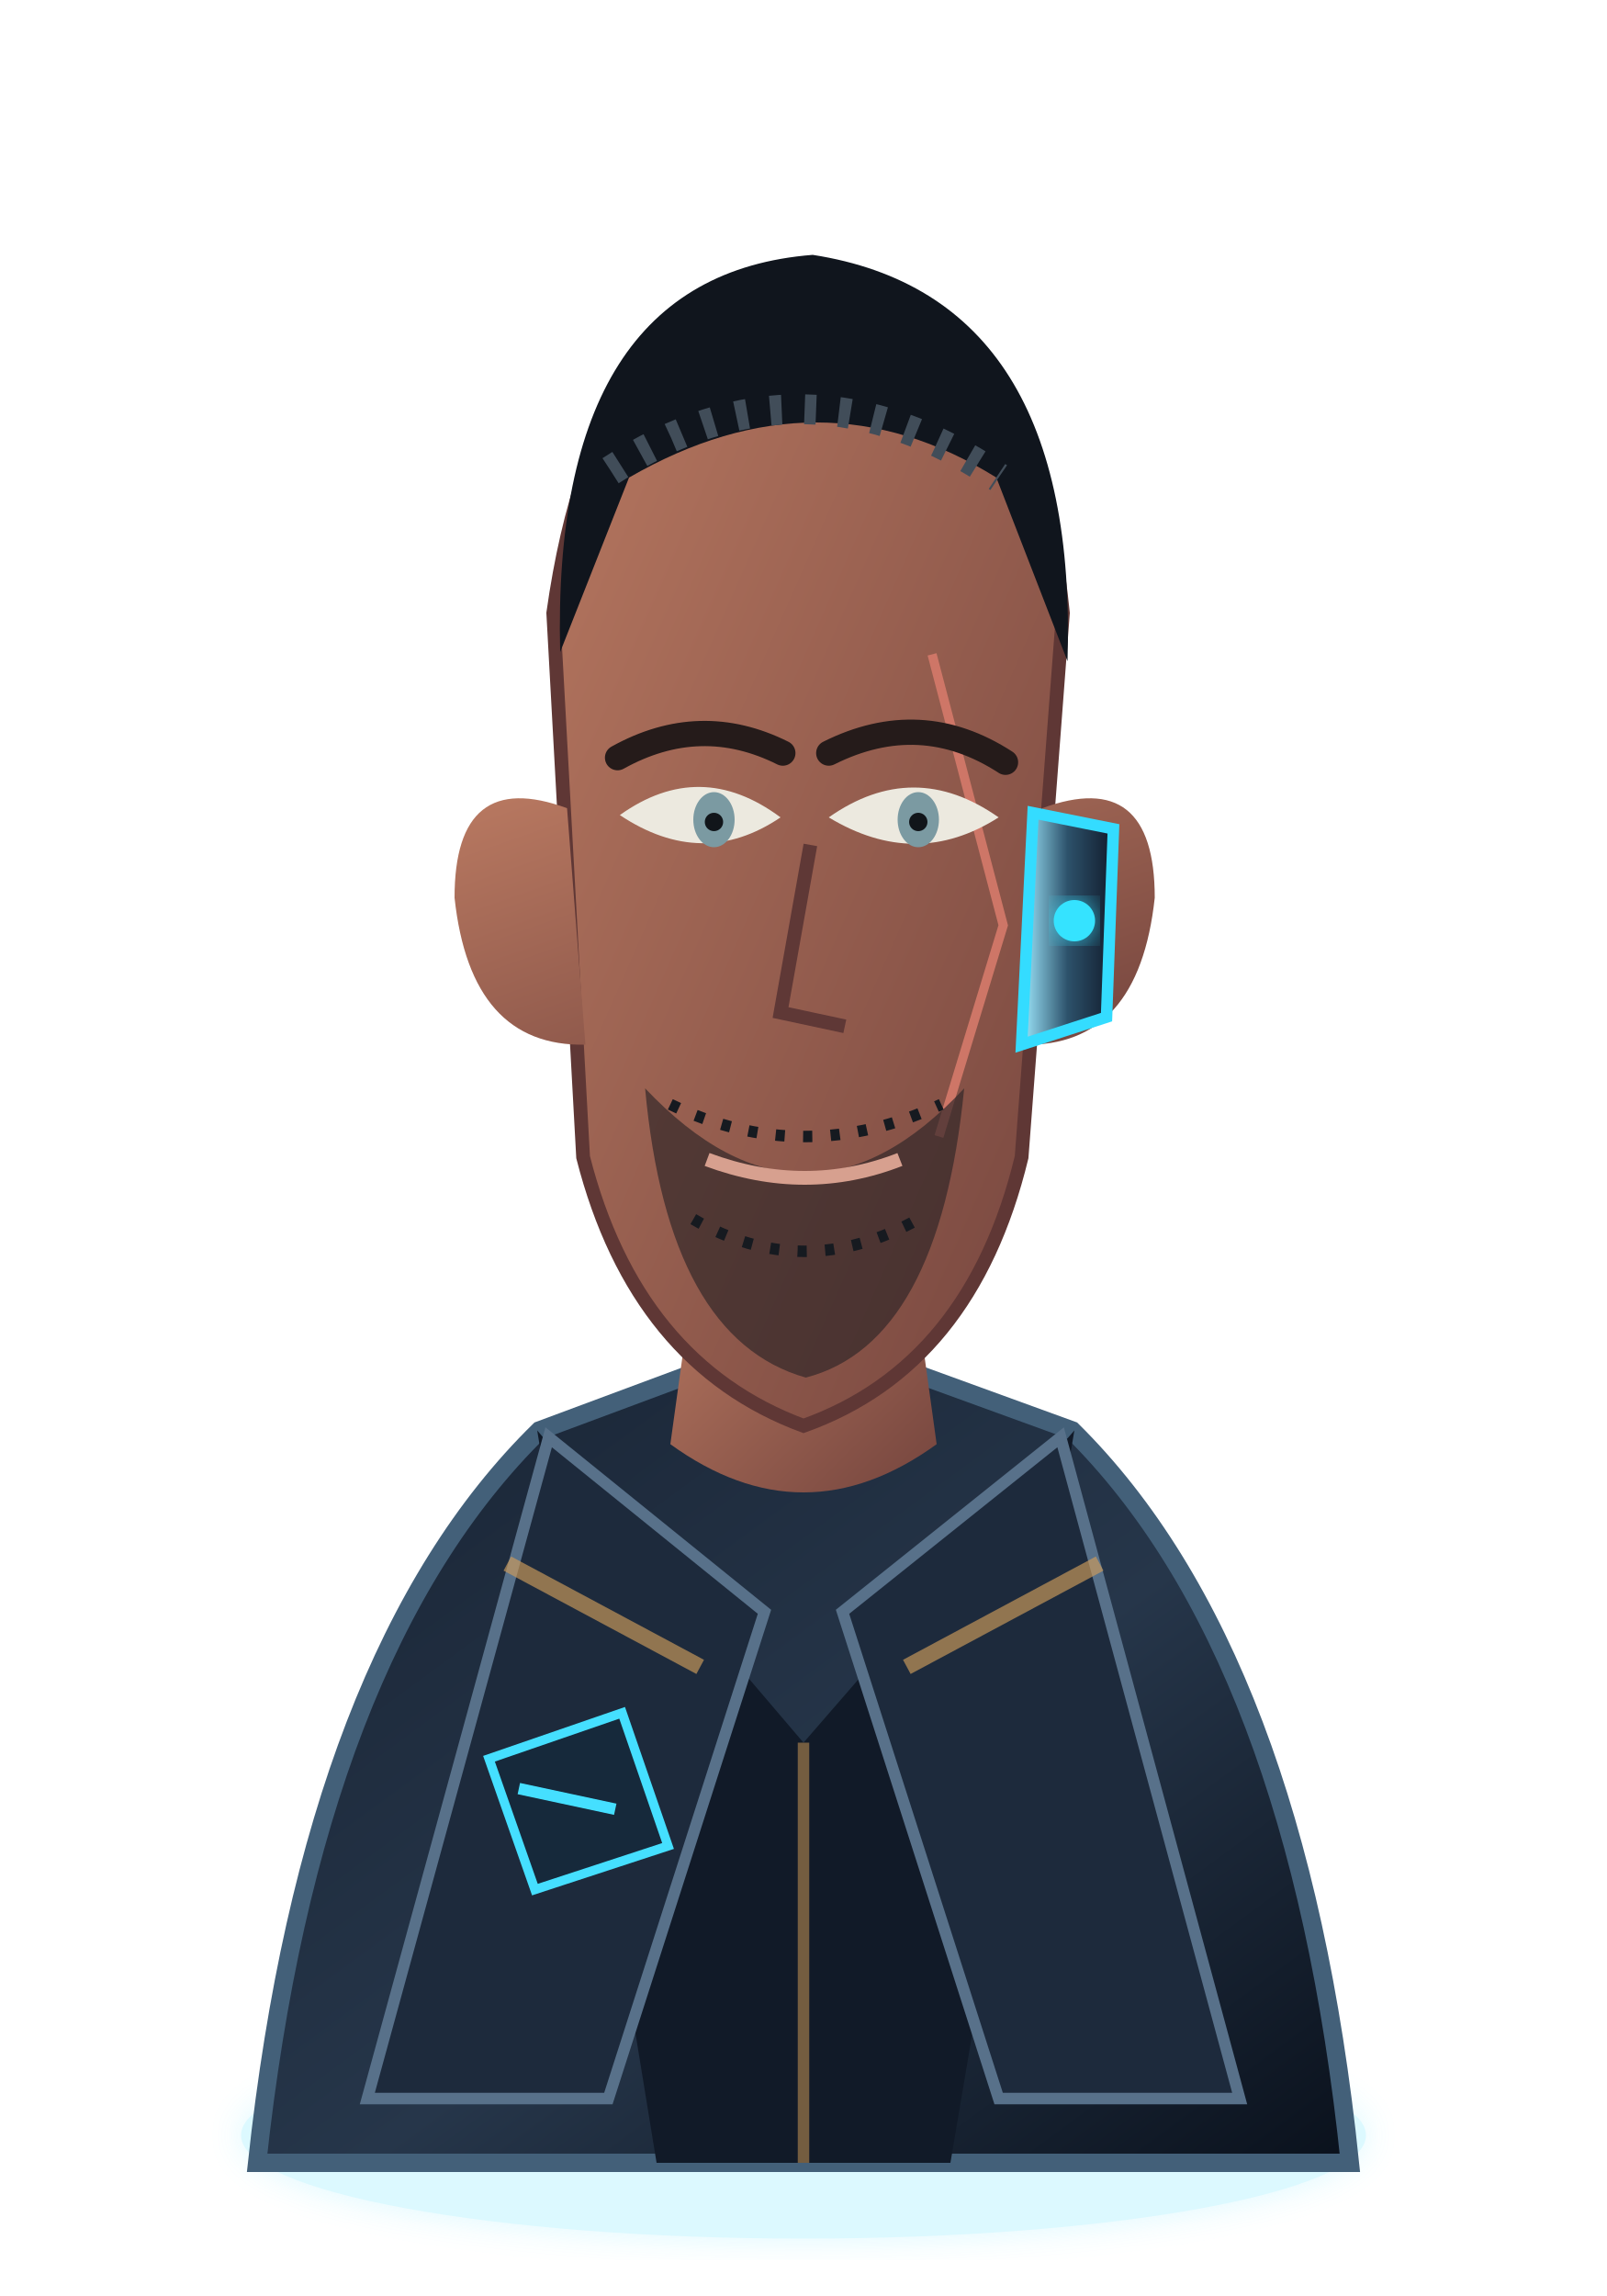
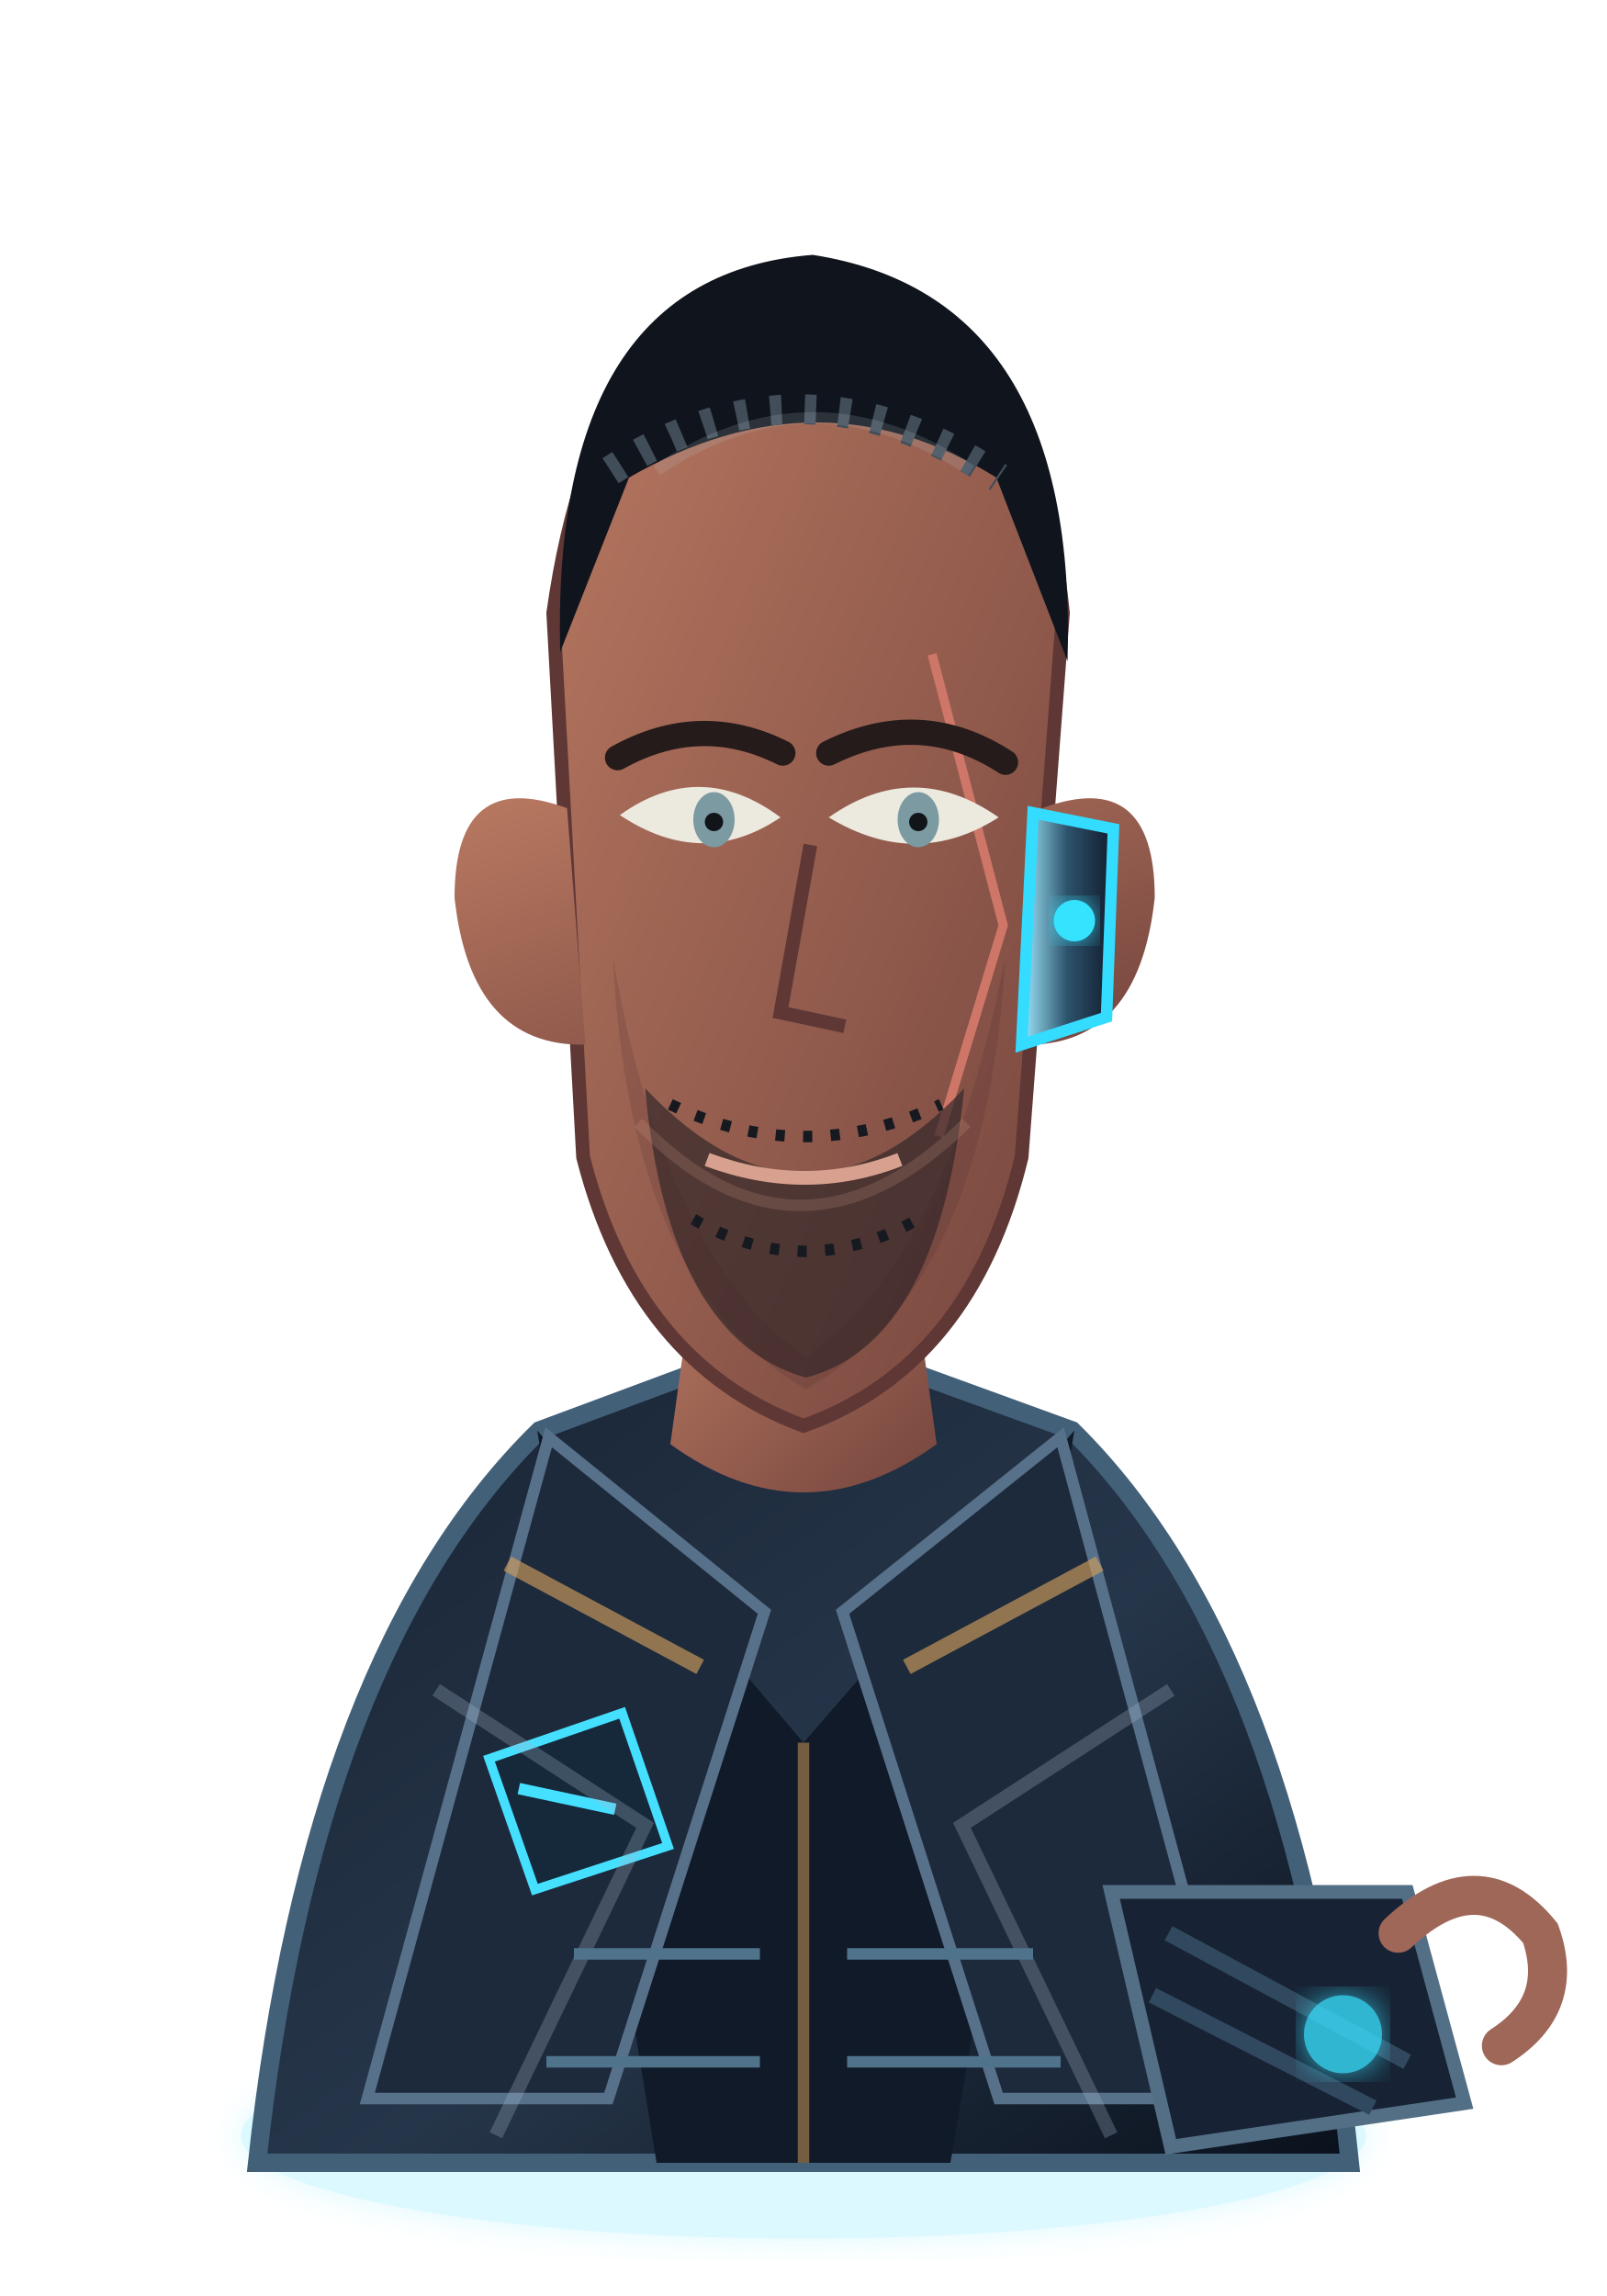
<svg xmlns="http://www.w3.org/2000/svg" width="700" height="1000" viewBox="0 0 700 1000">
  <defs>
    <linearGradient id="coat" x1="0" x2="1" y2="1">
      <stop stop-color="#182333" />
      <stop offset=".55" stop-color="#26364a" />
      <stop offset="1" stop-color="#0a111c" />
    </linearGradient>
    <linearGradient id="skin" x1="0" y2="1">
      <stop stop-color="#b97961" />
      <stop offset="1" stop-color="#75453e" />
    </linearGradient>
    <linearGradient id="metal" x1="0" x2="1">
      <stop stop-color="#9feaff" />
      <stop offset=".5" stop-color="#2d526b" />
      <stop offset="1" stop-color="#111b2c" />
    </linearGradient>
    <filter id="glow">
      <feGaussianBlur stdDeviation="7" result="b" />
      <feMerge>
        <feMergeNode in="b" />
        <feMergeNode in="SourceGraphic" />
      </feMerge>
    </filter>
  </defs>
  <ellipse cx="350" cy="930" rx="245" ry="45" fill="#24d8ff" opacity=".16" filter="url(#glow)" />
  <path d="M112 942q24-222 123-319l86-32h58l88 32q98 97 121 319z" fill="url(#coat)" stroke="#436079" stroke-width="8" />
  <path d="M234 623l116 136 118-136-54 319H286z" fill="#111a28" />
  <path d="M239 626l-79 288h105l68-212zm223 0 78 288H435l-68-212z" fill="#1d2a3c" stroke="#58718a" stroke-width="5" />
  <path d="M221 681l84 45m174-45-84 45" stroke="#cf9d5b" stroke-opacity=".65" stroke-width="7" />
  <path d="M305 535h90l13 94q-58 42-116 0z" fill="url(#skin)" />
  <path d="M241 267q20-142 111-150 97 9 111 150l-18 237q-22 91-95 117-73-27-96-117z" fill="url(#skin)" stroke="#5f3735" stroke-width="6" />
  <path d="M244 284q-4-164 110-173 116 18 111 177l-31-80q-77-48-160 0z" fill="#10151d" />
  <path d="M266 205q84-55 169 3" fill="none" stroke="#414d59" stroke-width="13" stroke-dasharray="5 10" />
  <path d="M406 285l31 118-28 92" fill="none" stroke="#ce7667" stroke-width="4" />
  <path d="M247 352q-49-18-49 39 7 65 57 64zm207 0q49-18 49 39-7 65-57 64z" fill="url(#skin)" />
  <path d="M450 354l35 7-3 82-37 12z" fill="url(#metal)" stroke="#34dcff" stroke-width="5" />
  <circle cx="468" cy="401" r="9" fill="#36e3ff" filter="url(#glow)" />
  <path d="M270 355q35-25 70 1-34 23-70-1zm91 1q37-26 74 0-36 23-74 0z" fill="#ece9df" />
  <ellipse cx="311" cy="357" rx="9" ry="12" fill="#7b9aa2" />
  <ellipse cx="400" cy="357" rx="9" ry="12" fill="#7b9aa2" />
  <circle cx="311" cy="358" r="4" fill="#11151a" />
  <circle cx="400" cy="358" r="4" fill="#11151a" />
  <path d="M269 330q36-20 72-2m20 0q40-20 77 4" fill="none" stroke="#251b1a" stroke-width="11" stroke-linecap="round" />
  <path d="M353 368l-13 73 28 6" fill="none" stroke="#5f3836" stroke-width="6" />
  <path d="M281 474q70 74 139 0-11 111-69 126-60-17-70-126z" fill="#302628" opacity=".68" />
  <path d="M308 505q43 16 84 0" fill="none" stroke="#d7a08f" stroke-width="6" />
  <path d="M292 481q58 28 118 0M302 531q48 28 98 0" fill="none" stroke="#161a20" stroke-width="5" stroke-dasharray="4 8" />
  <path d="M213 766l58-20 20 58-58 19z" fill="#16293b" stroke="#45dfff" stroke-width="4" />
  <path d="M226 779l42 9" stroke="#45dfff" stroke-width="5" />
  <path d="M350 759v183" stroke="#c59355" stroke-opacity=".55" stroke-width="5" />
+   <path d="M267 417q23 132 84 174 62-43 87-175-8 145-87 189-77-44-84-188z" fill="#3f242b" opacity=".17" />
+   <path d="M278 489q70 72 143 0" fill="none" stroke="#e2aa95" stroke-opacity=".18" stroke-width="5" />
+   <path d="M190 736l91 59-65 135M510 736l-91 59 65 135" fill="none" stroke="#a4b8c8" stroke-opacity=".28" stroke-width="6" />
+   <path d="M250 851h81m38 0h81M238 898h93m38 0h93" stroke="#4f738b" stroke-width="5" />
+   <g transform="translate(484 824)">
+     <path d="M0 0h129l25 92-128 19z" fill="#172334" stroke="#536f86" stroke-width="6" />
+     <path d="M25 18l104 56M18 45l96 49" stroke="#31495e" stroke-width="7" />
+     <circle cx="101" cy="62" r="17" fill="#38dfff" opacity=".78" filter="url(#glow)" />
+   </g>
+   <path d="M609 842q35-33 62 0 11 31-17 49" fill="none" stroke="#9f6758" stroke-width="17" stroke-linecap="round" />
+   <path d="M286 205q68-46 137 0" fill="none" stroke="#b6c6cd" stroke-opacity=".17" stroke-width="5" />
</svg>
